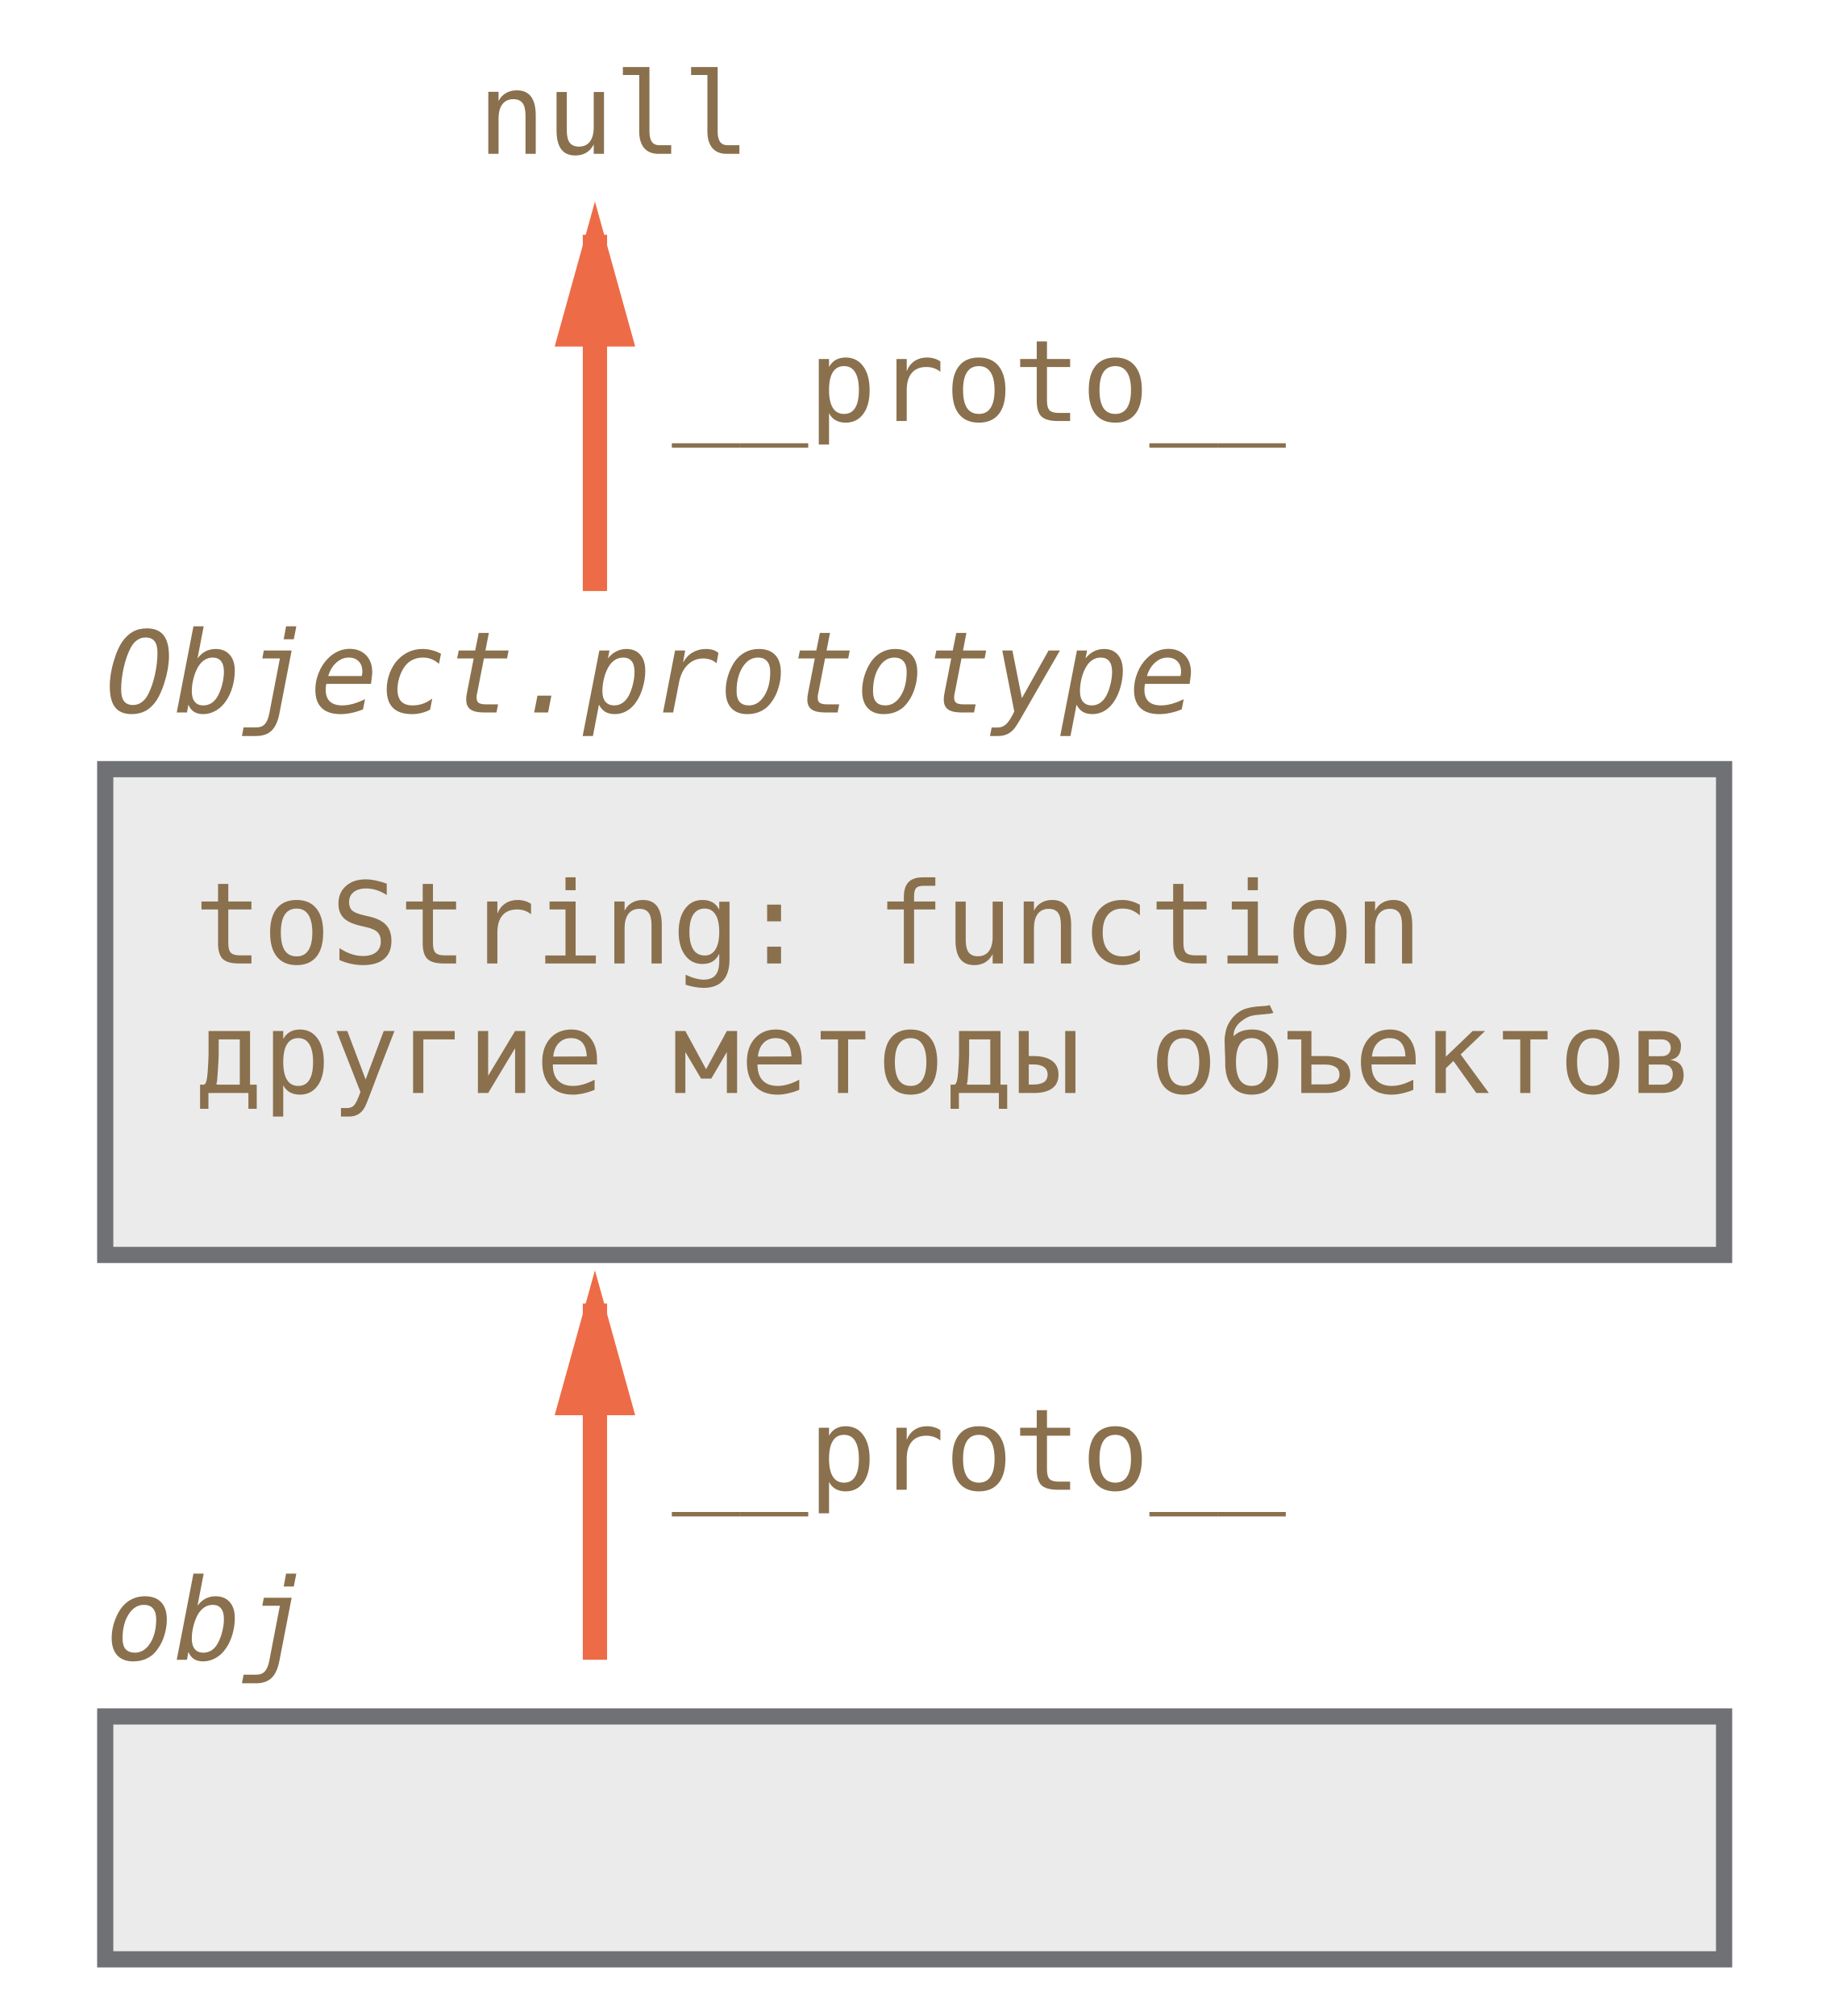
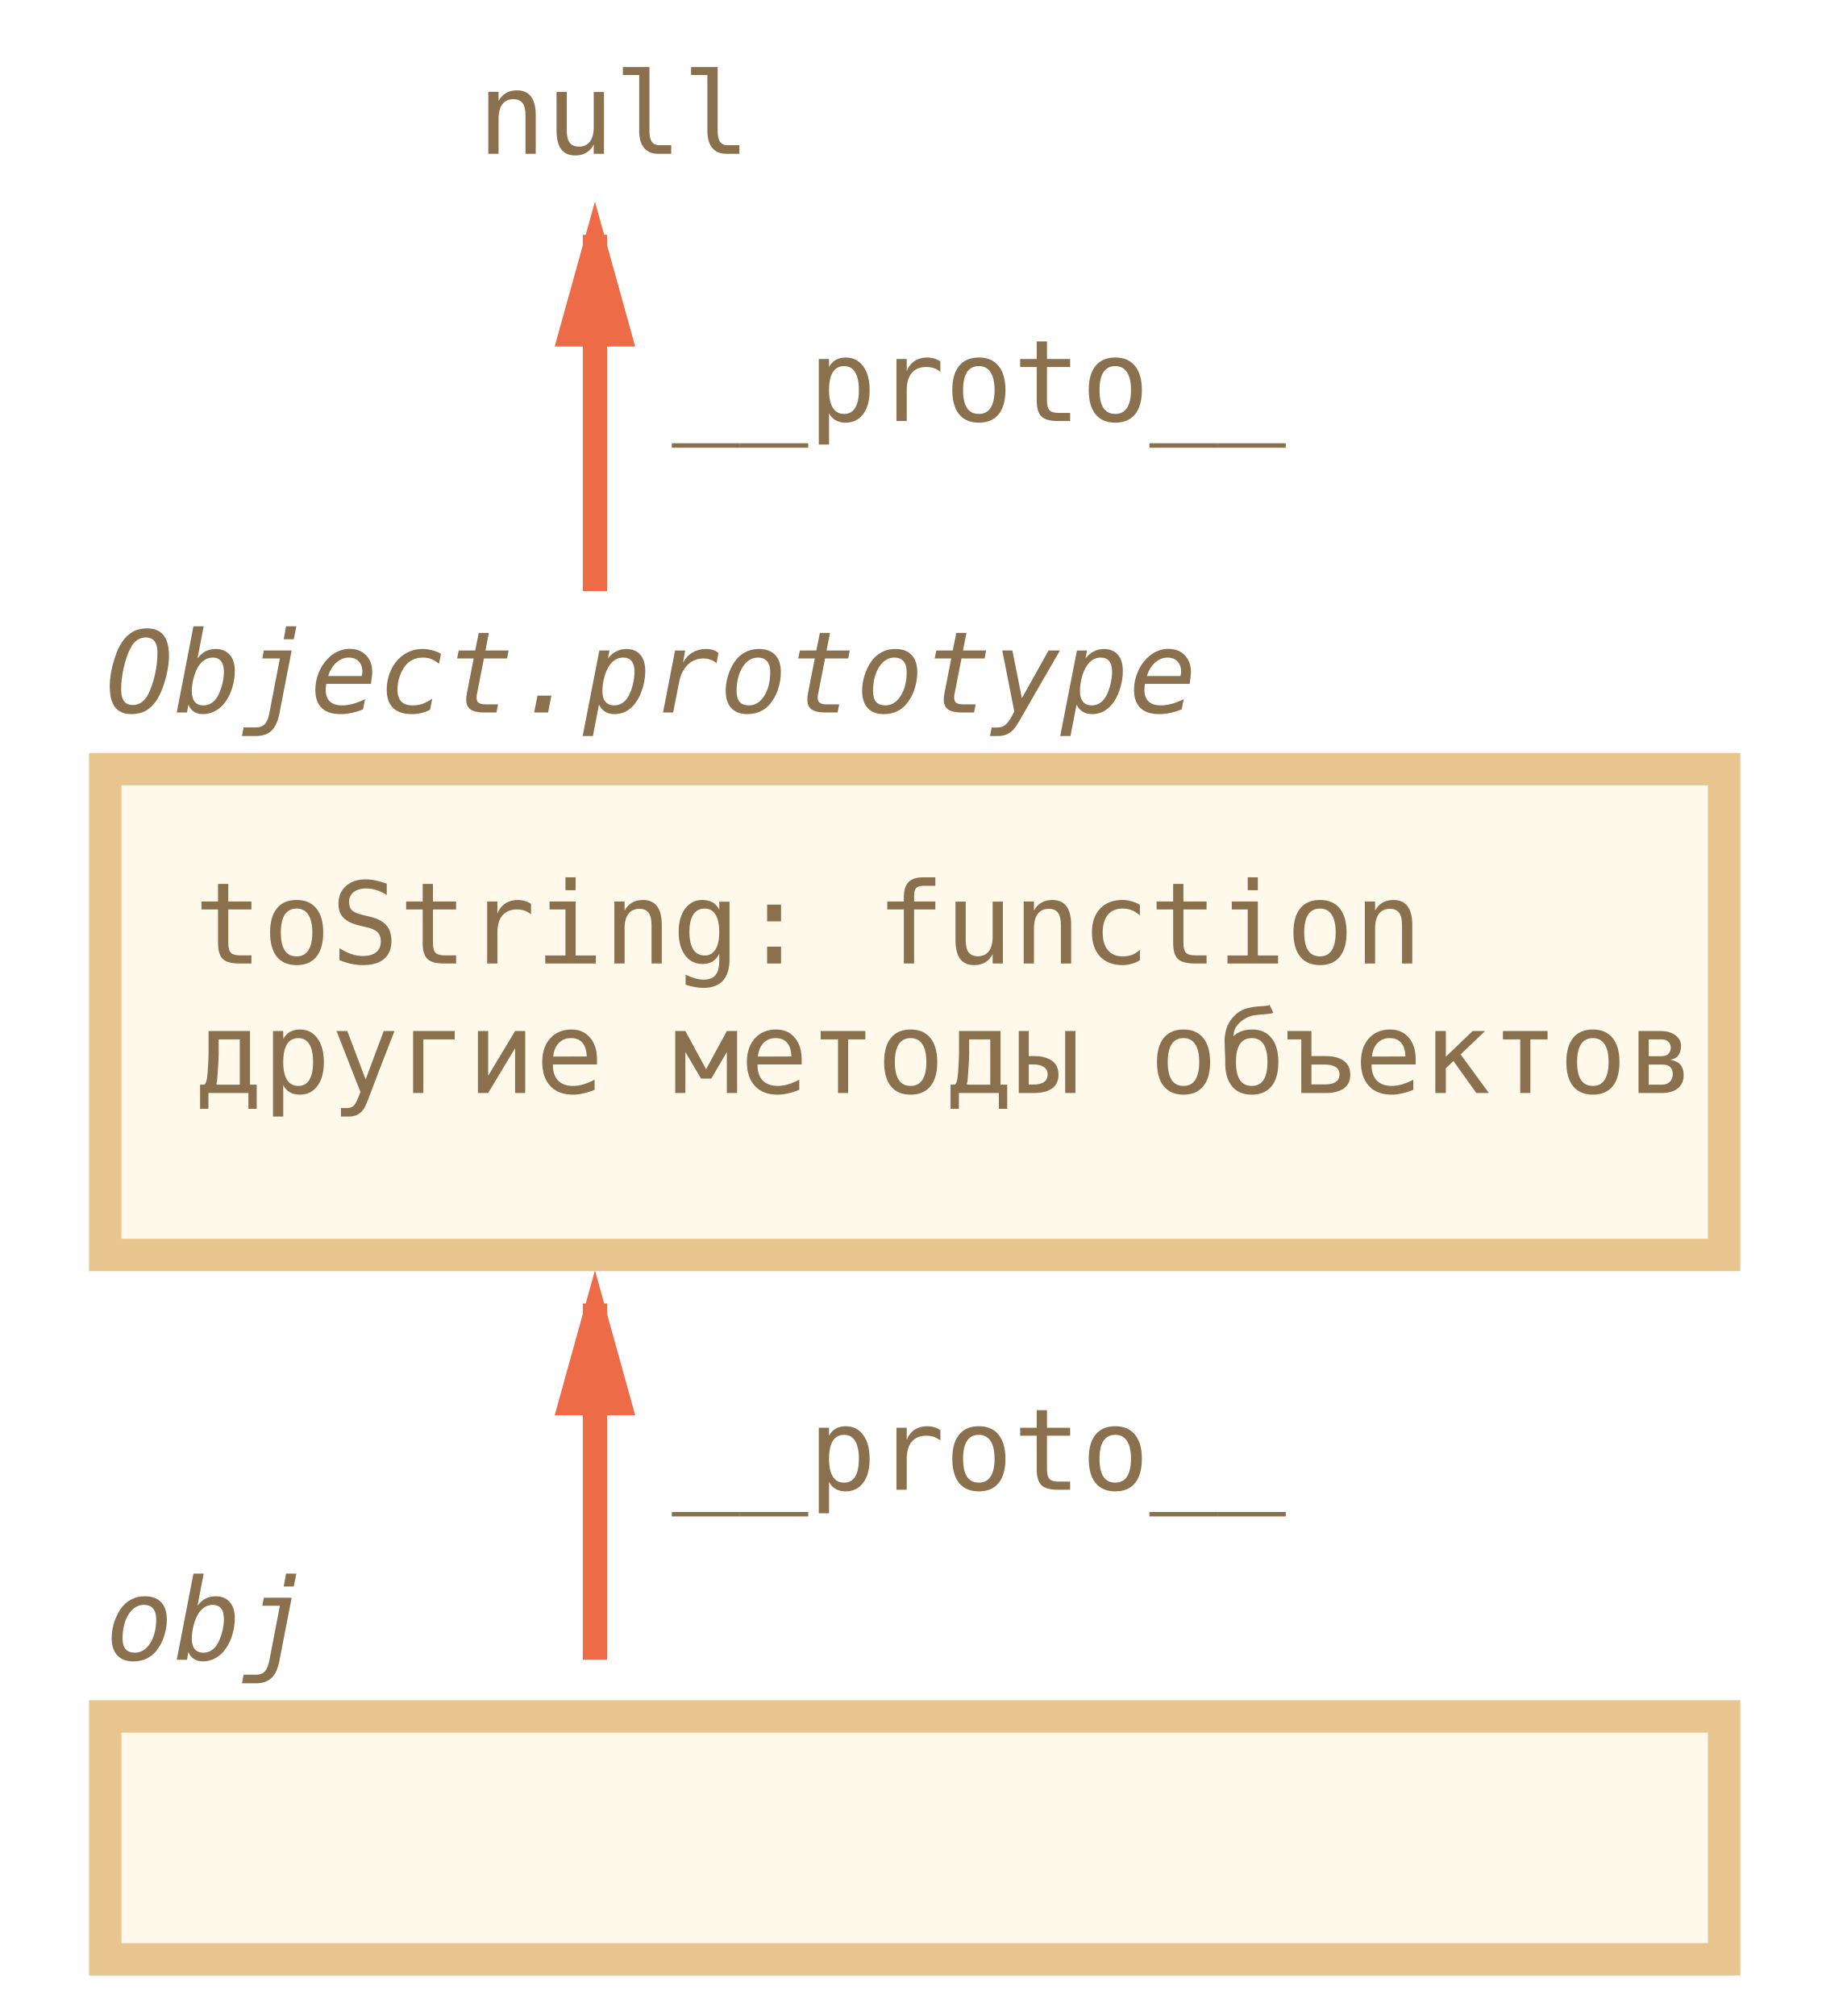
<svg xmlns="http://www.w3.org/2000/svg" width="225px" height="249px" viewBox="0 0 225 249" version="1.1">
  <defs />
  <g id="combined" stroke="none" stroke-width="1" fill="none" fill-rule="evenodd">
    <g id="native-prototypes-object.svg">
-       <rect id="Rectangle-1" stroke="#707175" stroke-width="2" fill="#EBEBEB" x="13" y="95" width="200" height="60" />
+       <rect id="Rectangle-1" stroke="#E8C48E" stroke-width="4" fill="#FFF9EB" x="13" y="95" width="200" height="60" />
      <text id="toString:-function" font-family="Consolas" font-size="14" font-weight="normal" fill="#8A704D">
        <tspan x="24" y="119">toString: function</tspan>
        <tspan x="24" y="135">другие методы объектов</tspan>
      </text>
      <text id="Object.prototype" font-family="Consolas" font-size="14" font-style="italic" font-weight="normal" fill="#8A704D">
        <tspan x="13" y="88">Object.prototype</tspan>
      </text>
-       <rect id="Rectangle-1" stroke="#707175" stroke-width="2" fill="#EBEBEB" x="13" y="212" width="200" height="30" />
+       <rect id="Rectangle-1" stroke="#E8C48E" stroke-width="4" fill="#FFF9EB" x="13" y="212" width="200" height="30" />
      <text id="obj" font-family="Consolas" font-size="14" font-style="italic" font-weight="normal" fill="#8A704D">
        <tspan x="13" y="205">obj</tspan>
      </text>
      <path d="M73.5,203.5 L73.5,162.5" id="Line" stroke="#EE6B47" stroke-width="3" stroke-linecap="square" fill="#EE6B47" />
      <path id="Line-decoration-1" d="M73.5,162.5 C72.45,166.28 71.55,169.52 70.5,173.3 C72.6,173.3 74.4,173.3 76.5,173.3 C75.45,169.52 74.55,166.28 73.5,162.5 C73.5,162.5 73.5,162.5 73.5,162.5 Z" stroke="#EE6B47" stroke-width="3" stroke-linecap="square" fill="#EE6B47" />
      <text id="__proto__" font-family="Consolas" font-size="14" font-weight="normal" fill="#8A704D">
        <tspan x="83" y="184">__proto__</tspan>
      </text>
      <path d="M73.5,71.5 L73.5,30.5" id="Line-2" stroke="#EE6B47" stroke-width="3" stroke-linecap="square" fill="#EE6B47" />
      <path id="Line-2-decoration-1" d="M73.5,30.5 C72.45,34.28 71.55,37.52 70.5,41.3 C72.6,41.3 74.4,41.3 76.5,41.3 C75.45,37.52 74.55,34.28 73.5,30.5 C73.5,30.5 73.5,30.5 73.5,30.5 Z" stroke="#EE6B47" stroke-width="3" stroke-linecap="square" fill="#EE6B47" />
      <text id="__proto__-2" font-family="Consolas" font-size="14" font-weight="normal" fill="#8A704D">
        <tspan x="83" y="52">__proto__</tspan>
      </text>
      <text id="null" font-family="Consolas" font-size="14" font-weight="normal" fill="#8A704D">
        <tspan x="59" y="19">null</tspan>
      </text>
    </g>
  </g>
</svg>
